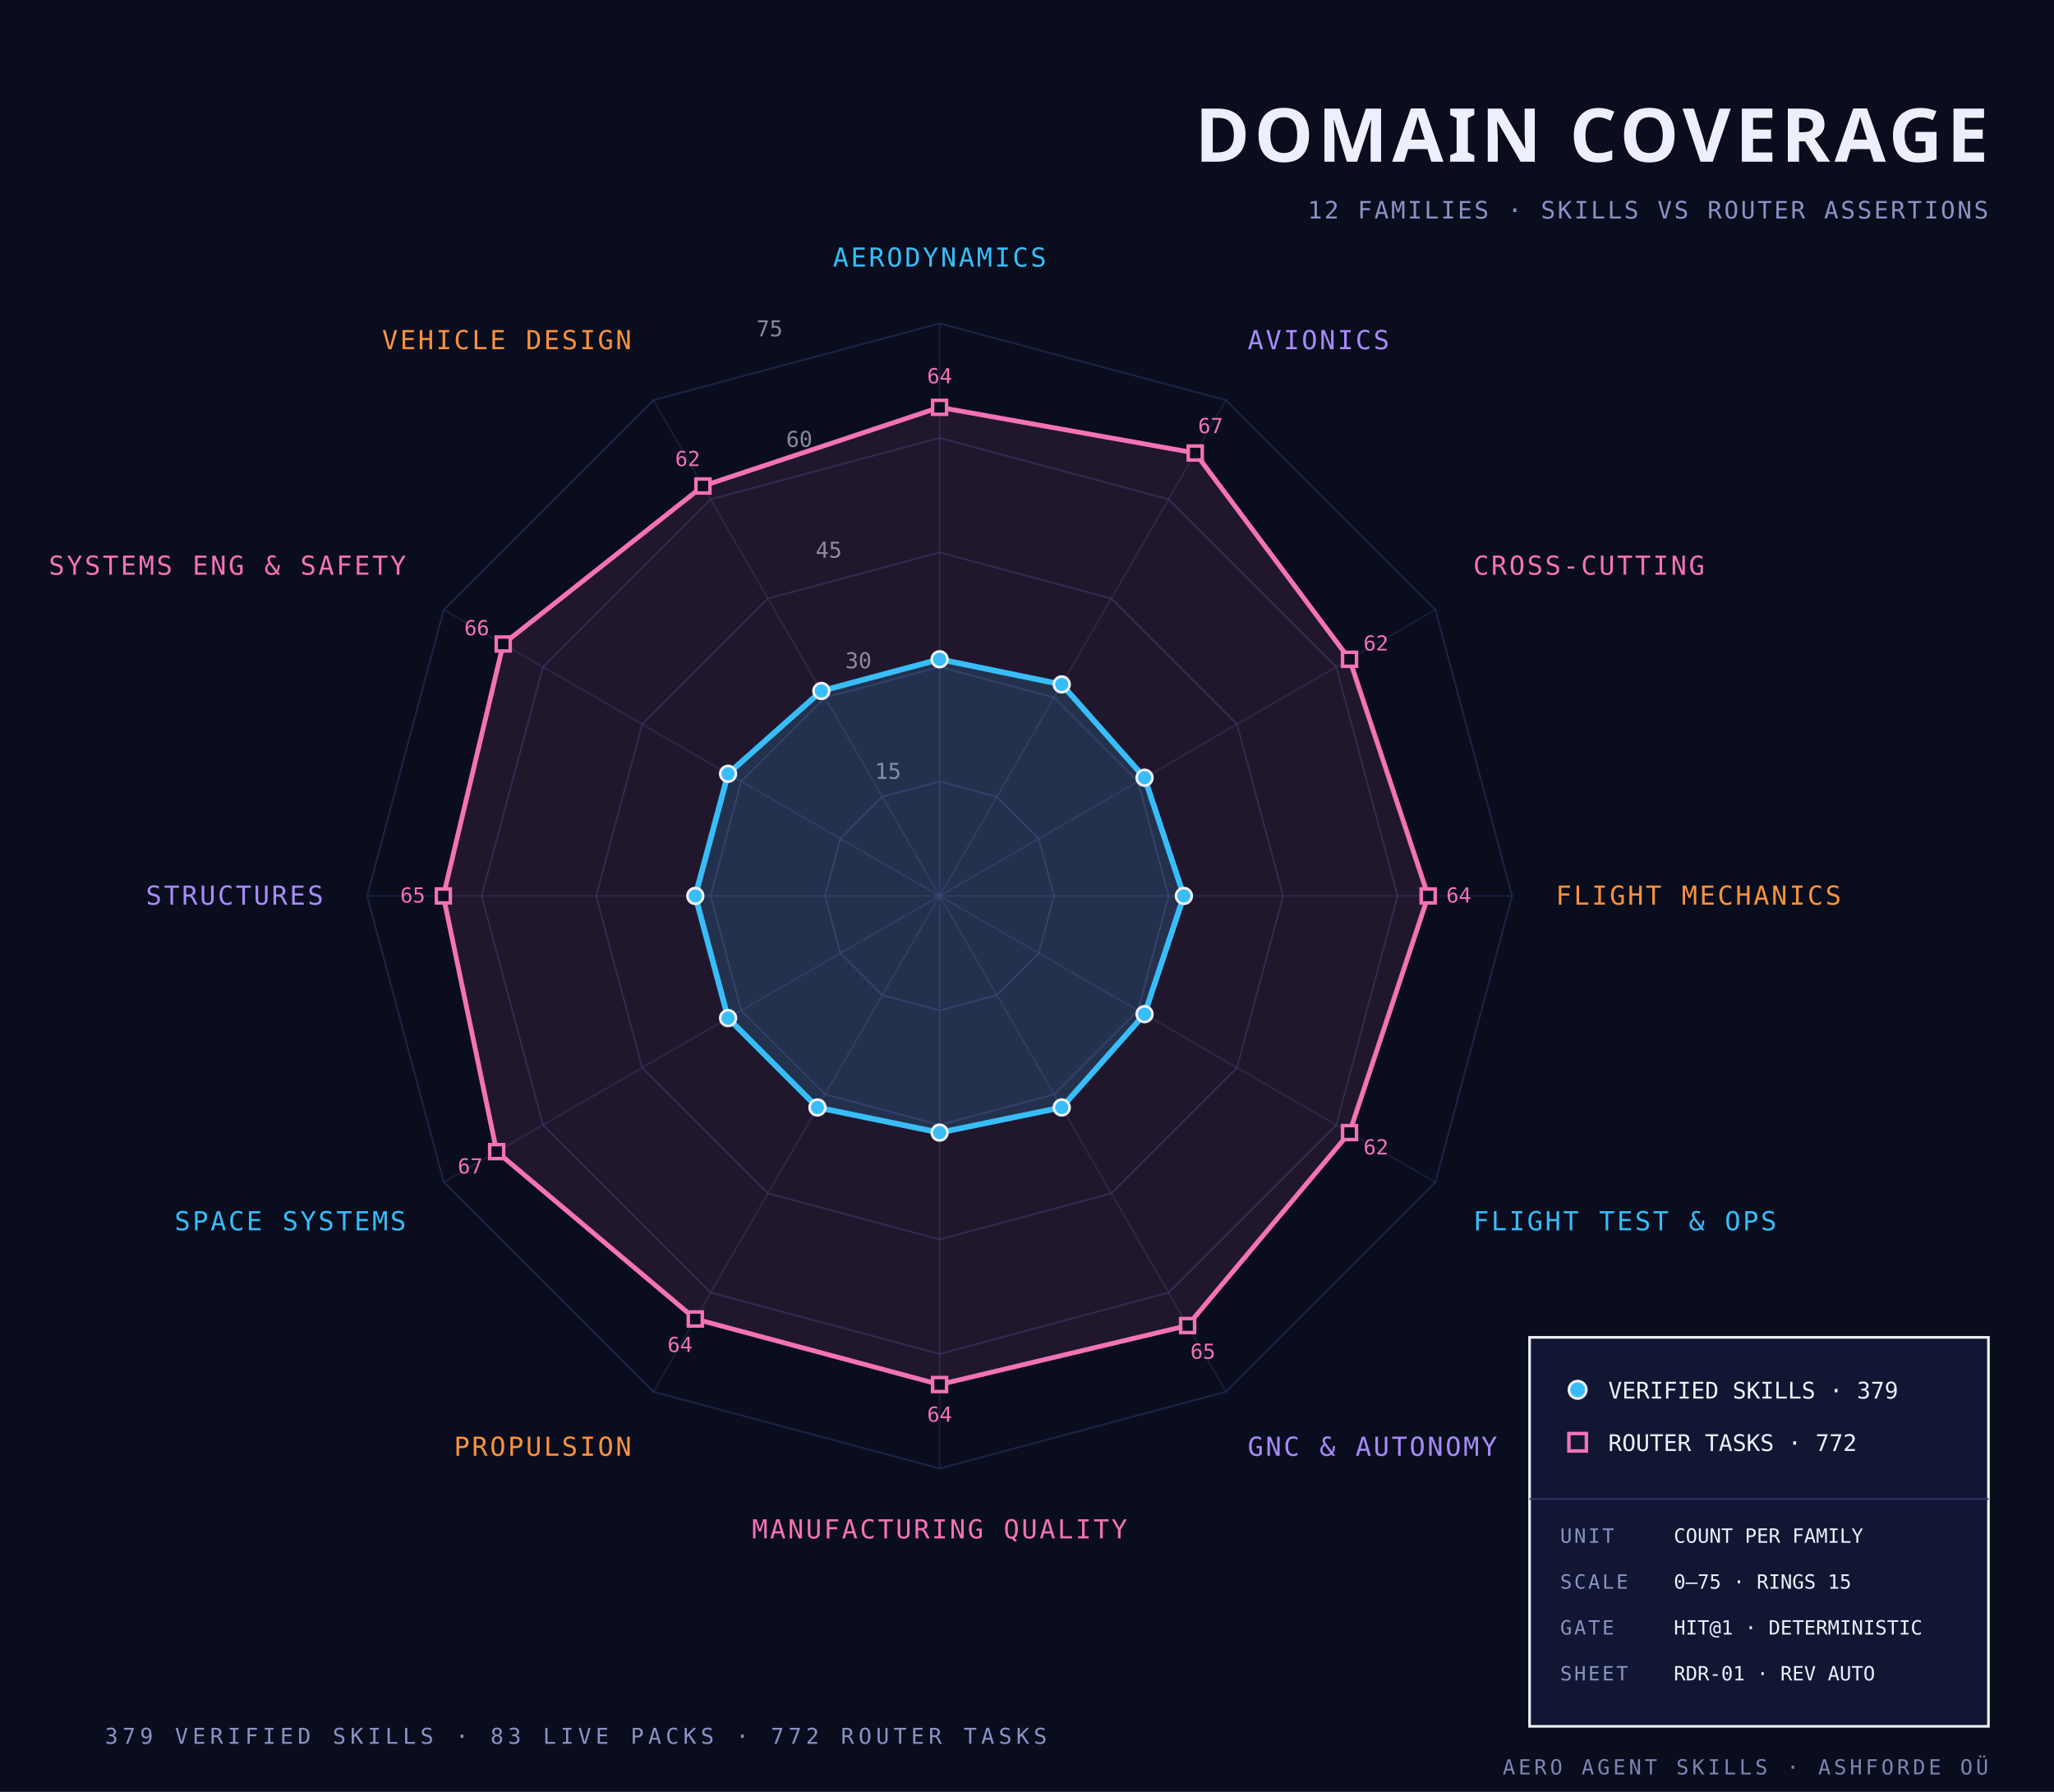
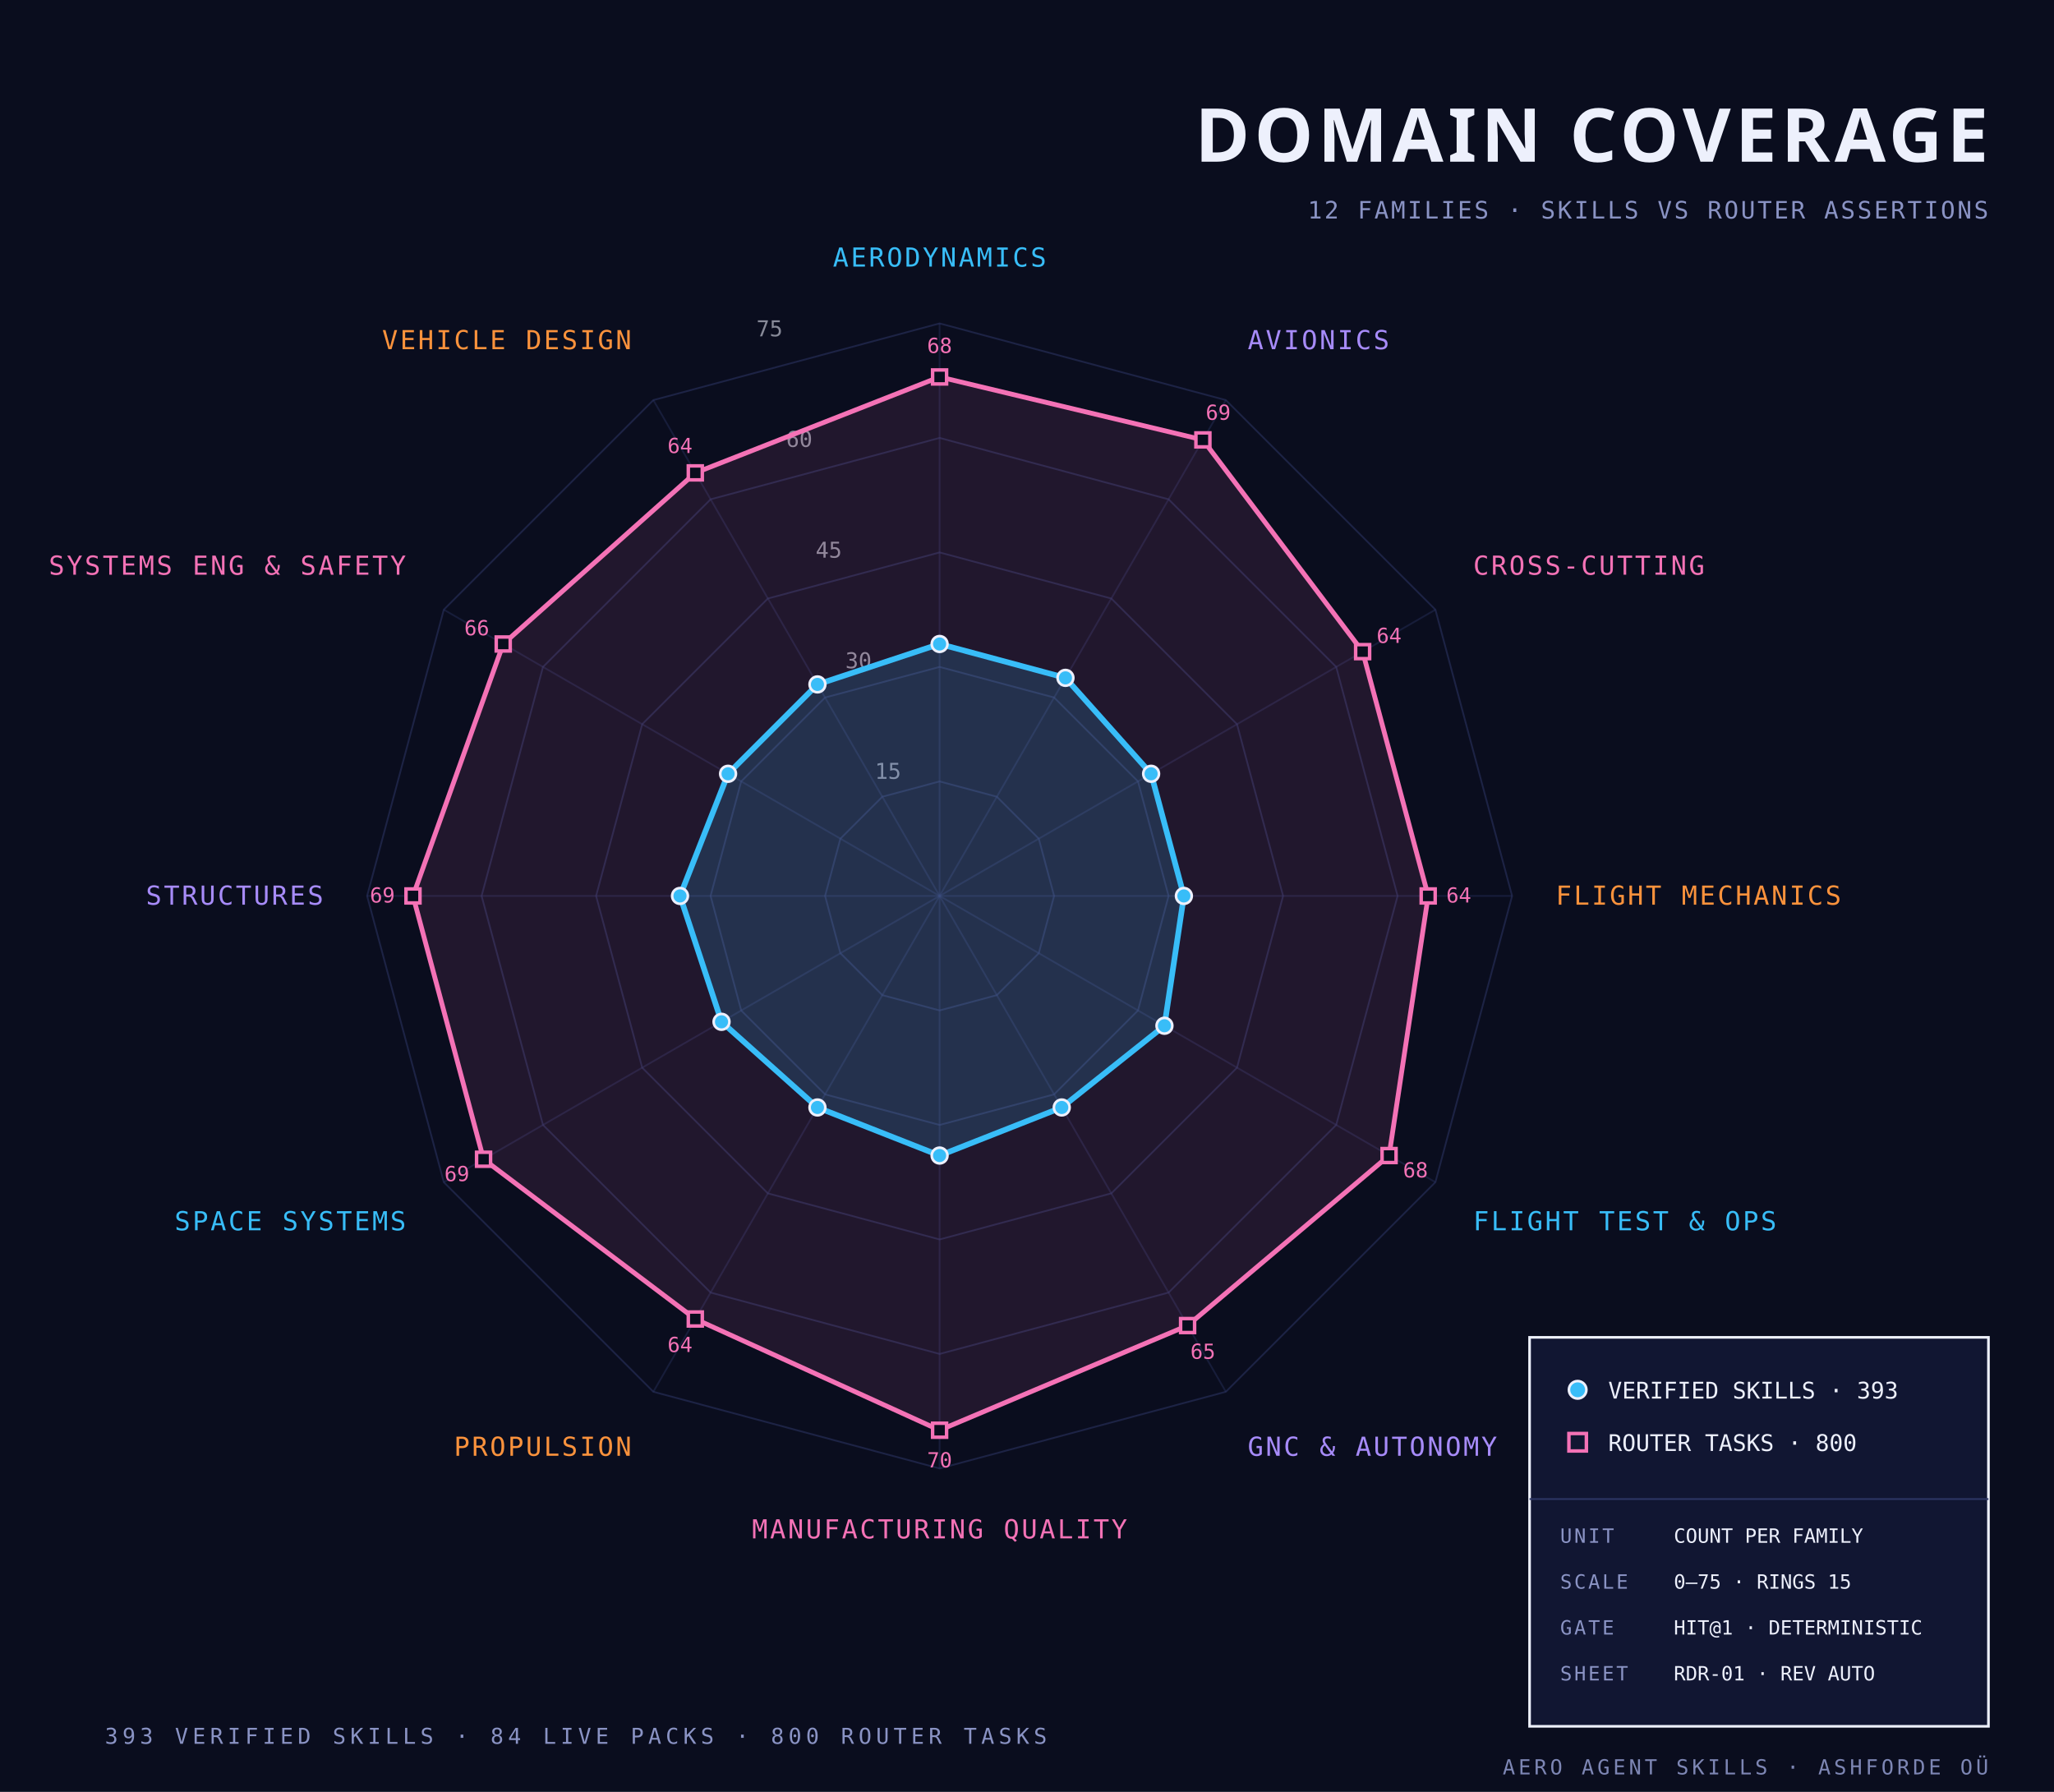
<svg xmlns="http://www.w3.org/2000/svg" width="940" height="820" viewBox="0 0 940 820">
  <style>
    .mono { font-family: "JetBrains Mono", "IBM Plex Mono", "Menlo", monospace; }
    .cond { font-family: "Barlow Condensed", "DIN Condensed", "Arial Narrow", sans-serif; font-weight: 700; text-transform: uppercase; }
    .serif { font-family: "Instrument Serif", Georgia, serif; font-style: italic; }
  </style>
  <rect width="940" height="820" fill="#0a0d1e" />
  <polygon points="430.0,357.6 456.2,364.6 475.4,383.8 482.4,410.0 475.4,436.2 456.2,455.4 430.0,462.4 403.8,455.4 384.6,436.2 377.6,410.0 384.6,383.8 403.8,364.6" fill="none" stroke="#2c3564" stroke-width="0.8" stroke-opacity="0.55" />
  <polygon points="430.0,305.2 482.4,319.2 520.8,357.6 534.8,410.0 520.8,462.4 482.4,500.8 430.0,514.8 377.6,500.8 339.2,462.4 325.2,410.0 339.2,357.6 377.6,319.2" fill="none" stroke="#2c3564" stroke-width="0.8" stroke-opacity="0.55" />
  <polygon points="430.0,252.8 508.6,273.9 566.1,331.4 587.2,410.0 566.1,488.6 508.6,546.1 430.0,567.2 351.4,546.1 293.9,488.6 272.8,410.0 293.9,331.4 351.4,273.9" fill="none" stroke="#2c3564" stroke-width="0.8" stroke-opacity="0.55" />
  <polygon points="430.0,200.4 534.8,228.5 611.5,305.2 639.6,410.0 611.5,514.8 534.8,591.5 430.0,619.6 325.2,591.5 248.5,514.8 220.4,410.0 248.5,305.2 325.2,228.5" fill="none" stroke="#2c3564" stroke-width="0.8" stroke-opacity="0.55" />
  <polygon points="430.0,148.0 561.0,183.1 656.9,279.0 692.0,410.0 656.9,541.0 561.0,636.9 430.0,672.0 299.0,636.9 203.1,541.0 168.0,410.0 203.1,279.0 299.0,183.1" fill="none" stroke="#2c3564" stroke-width="0.8" stroke-opacity="0.55" />
  <line x1="430" y1="410" x2="430.0" y2="148.0" stroke="#2c3564" stroke-width="0.8" stroke-opacity="0.4" />
  <line x1="430" y1="410" x2="561.0" y2="183.1" stroke="#2c3564" stroke-width="0.8" stroke-opacity="0.4" />
  <line x1="430" y1="410" x2="656.9" y2="279.0" stroke="#2c3564" stroke-width="0.8" stroke-opacity="0.4" />
  <line x1="430" y1="410" x2="692.0" y2="410.0" stroke="#2c3564" stroke-width="0.8" stroke-opacity="0.4" />
  <line x1="430" y1="410" x2="656.9" y2="541.0" stroke="#2c3564" stroke-width="0.8" stroke-opacity="0.4" />
  <line x1="430" y1="410" x2="561.0" y2="636.9" stroke="#2c3564" stroke-width="0.8" stroke-opacity="0.4" />
  <line x1="430" y1="410" x2="430.0" y2="672.0" stroke="#2c3564" stroke-width="0.8" stroke-opacity="0.4" />
  <line x1="430" y1="410" x2="299.0" y2="636.9" stroke="#2c3564" stroke-width="0.8" stroke-opacity="0.4" />
  <line x1="430" y1="410" x2="203.1" y2="541.0" stroke="#2c3564" stroke-width="0.8" stroke-opacity="0.4" />
  <line x1="430" y1="410" x2="168.0" y2="410.0" stroke="#2c3564" stroke-width="0.8" stroke-opacity="0.4" />
  <line x1="430" y1="410" x2="203.1" y2="279.0" stroke="#2c3564" stroke-width="0.8" stroke-opacity="0.4" />
  <line x1="430" y1="410" x2="299.0" y2="183.1" stroke="#2c3564" stroke-width="0.8" stroke-opacity="0.4" />
  <text class="mono" x="412.4" y="356.4" text-anchor="end" font-size="10" fill="#edf0fc" opacity="0.55">15</text>
  <text class="mono" x="398.9" y="305.8" text-anchor="end" font-size="10" fill="#edf0fc" opacity="0.55">30</text>
  <text class="mono" x="385.3" y="255.2" text-anchor="end" font-size="10" fill="#edf0fc" opacity="0.55">45</text>
  <text class="mono" x="371.8" y="204.5" text-anchor="end" font-size="10" fill="#edf0fc" opacity="0.55">60</text>
  <text class="mono" x="358.2" y="153.9" text-anchor="end" font-size="10" fill="#edf0fc" opacity="0.55">75</text>
  <text class="mono" x="430.0" y="122.0" text-anchor="middle" font-size="12" fill="#38bdf8" letter-spacing="1">AERODYNAMICS</text>
  <text class="mono" x="571.0" y="159.8" text-anchor="start" font-size="12" fill="#a78bfa" letter-spacing="1">AVIONICS</text>
  <text class="mono" x="674.2" y="263.0" text-anchor="start" font-size="12" fill="#f472b6" letter-spacing="1">CROSS-CUTTING</text>
  <text class="mono" x="712.0" y="414.0" text-anchor="start" font-size="12" fill="#fb923c" letter-spacing="1">FLIGHT MECHANICS</text>
  <text class="mono" x="674.2" y="563.0" text-anchor="start" font-size="12" fill="#38bdf8" letter-spacing="1">FLIGHT TEST &amp; OPS</text>
  <text class="mono" x="571.0" y="666.2" text-anchor="start" font-size="12" fill="#a78bfa" letter-spacing="1">GNC &amp; AUTONOMY</text>
  <text class="mono" x="430.0" y="704.0" text-anchor="middle" font-size="12" fill="#f472b6" letter-spacing="1">MANUFACTURING QUALITY</text>
  <text class="mono" x="289.0" y="666.2" text-anchor="end" font-size="12" fill="#fb923c" letter-spacing="1">PROPULSION</text>
  <text class="mono" x="185.8" y="563.0" text-anchor="end" font-size="12" fill="#38bdf8" letter-spacing="1">SPACE SYSTEMS</text>
  <text class="mono" x="148.0" y="414.0" text-anchor="end" font-size="12" fill="#a78bfa" letter-spacing="1">STRUCTURES</text>
  <text class="mono" x="185.8" y="263.0" text-anchor="end" font-size="12" fill="#f472b6" letter-spacing="1">SYSTEMS ENG &amp; SAFETY</text>
  <text class="mono" x="289.0" y="159.8" text-anchor="end" font-size="12" fill="#fb923c" letter-spacing="1">VEHICLE DESIGN</text>
-   <polygon points="430.0,186.4 547.0,207.3 617.6,301.7 653.6,410.0 617.6,518.3 543.5,606.6 430.0,633.6 318.2,603.6 227.3,527.0 202.9,410.0 230.3,294.7 321.7,222.4" fill="#f472b6" fill-opacity="0.10" stroke="#f472b6" stroke-width="2.2" />
-   <rect x="426.8" y="183.2" width="6.4" height="6.4" fill="#0a0d1e" stroke="#f472b6" stroke-width="1.6" />
-   <rect x="543.8" y="204.1" width="6.4" height="6.4" fill="#0a0d1e" stroke="#f472b6" stroke-width="1.6" />
-   <rect x="614.4" y="298.5" width="6.4" height="6.4" fill="#0a0d1e" stroke="#f472b6" stroke-width="1.6" />
+   <polygon points="430.0,172.5 550.5,201.3 623.6,298.2 653.6,410.0 635.7,528.8 543.5,606.6 430.0,654.5 318.2,603.6 221.3,530.5 189.0,410.0 230.3,294.7 318.2,216.4" fill="#f472b6" fill-opacity="0.10" stroke="#f472b6" stroke-width="2.2" />
+   <rect x="426.8" y="169.3" width="6.4" height="6.4" fill="#0a0d1e" stroke="#f472b6" stroke-width="1.6" />
+   <rect x="547.3" y="198.1" width="6.4" height="6.4" fill="#0a0d1e" stroke="#f472b6" stroke-width="1.6" />
+   <rect x="620.4" y="295.0" width="6.4" height="6.4" fill="#0a0d1e" stroke="#f472b6" stroke-width="1.6" />
  <rect x="650.4" y="406.8" width="6.4" height="6.4" fill="#0a0d1e" stroke="#f472b6" stroke-width="1.6" />
-   <rect x="614.4" y="515.1" width="6.4" height="6.4" fill="#0a0d1e" stroke="#f472b6" stroke-width="1.6" />
+   <rect x="632.5" y="525.6" width="6.4" height="6.4" fill="#0a0d1e" stroke="#f472b6" stroke-width="1.6" />
  <rect x="540.3" y="603.4" width="6.4" height="6.4" fill="#0a0d1e" stroke="#f472b6" stroke-width="1.6" />
-   <rect x="426.8" y="630.4" width="6.4" height="6.4" fill="#0a0d1e" stroke="#f472b6" stroke-width="1.6" />
+   <rect x="426.8" y="651.3" width="6.4" height="6.4" fill="#0a0d1e" stroke="#f472b6" stroke-width="1.6" />
  <rect x="315.0" y="600.4" width="6.4" height="6.4" fill="#0a0d1e" stroke="#f472b6" stroke-width="1.6" />
-   <rect x="224.1" y="523.8" width="6.4" height="6.4" fill="#0a0d1e" stroke="#f472b6" stroke-width="1.6" />
-   <rect x="199.7" y="406.8" width="6.4" height="6.4" fill="#0a0d1e" stroke="#f472b6" stroke-width="1.6" />
+   <rect x="218.1" y="527.3" width="6.4" height="6.4" fill="#0a0d1e" stroke="#f472b6" stroke-width="1.6" />
+   <rect x="185.8" y="406.8" width="6.4" height="6.4" fill="#0a0d1e" stroke="#f472b6" stroke-width="1.6" />
  <rect x="227.1" y="291.5" width="6.4" height="6.4" fill="#0a0d1e" stroke="#f472b6" stroke-width="1.6" />
-   <rect x="318.5" y="219.2" width="6.4" height="6.4" fill="#0a0d1e" stroke="#f472b6" stroke-width="1.6" />
-   <polygon points="430.0,301.7 485.9,313.2 523.8,355.9 541.8,410.0 523.8,464.1 485.9,506.8 430.0,518.3 374.1,506.8 333.2,465.9 318.2,410.0 333.2,354.1 375.9,316.2" fill="#38bdf8" fill-opacity="0.16" stroke="#38bdf8" stroke-width="2.6" />
-   <circle cx="430.0" cy="301.7" r="3.6" fill="#38bdf8" stroke="#edf0fc" stroke-width="1.2" />
-   <circle cx="485.9" cy="313.2" r="3.6" fill="#38bdf8" stroke="#edf0fc" stroke-width="1.2" />
-   <circle cx="523.8" cy="355.9" r="3.6" fill="#38bdf8" stroke="#edf0fc" stroke-width="1.2" />
+   <rect x="315.0" y="213.2" width="6.4" height="6.4" fill="#0a0d1e" stroke="#f472b6" stroke-width="1.6" />
+   <polygon points="430.0,294.7 487.6,310.2 526.8,354.1 541.8,410.0 532.9,469.4 485.9,506.8 430.0,528.8 374.1,506.8 330.2,467.6 311.2,410.0 333.2,354.1 374.1,313.2" fill="#38bdf8" fill-opacity="0.16" stroke="#38bdf8" stroke-width="2.6" />
+   <circle cx="430.0" cy="294.7" r="3.6" fill="#38bdf8" stroke="#edf0fc" stroke-width="1.2" />
+   <circle cx="487.6" cy="310.2" r="3.6" fill="#38bdf8" stroke="#edf0fc" stroke-width="1.2" />
+   <circle cx="526.8" cy="354.1" r="3.6" fill="#38bdf8" stroke="#edf0fc" stroke-width="1.2" />
  <circle cx="541.8" cy="410.0" r="3.6" fill="#38bdf8" stroke="#edf0fc" stroke-width="1.2" />
-   <circle cx="523.8" cy="464.1" r="3.6" fill="#38bdf8" stroke="#edf0fc" stroke-width="1.2" />
+   <circle cx="532.9" cy="469.4" r="3.6" fill="#38bdf8" stroke="#edf0fc" stroke-width="1.2" />
  <circle cx="485.9" cy="506.8" r="3.6" fill="#38bdf8" stroke="#edf0fc" stroke-width="1.2" />
-   <circle cx="430.0" cy="518.3" r="3.6" fill="#38bdf8" stroke="#edf0fc" stroke-width="1.2" />
+   <circle cx="430.0" cy="528.8" r="3.6" fill="#38bdf8" stroke="#edf0fc" stroke-width="1.2" />
  <circle cx="374.1" cy="506.8" r="3.6" fill="#38bdf8" stroke="#edf0fc" stroke-width="1.2" />
-   <circle cx="333.2" cy="465.9" r="3.6" fill="#38bdf8" stroke="#edf0fc" stroke-width="1.2" />
-   <circle cx="318.2" cy="410.0" r="3.6" fill="#38bdf8" stroke="#edf0fc" stroke-width="1.2" />
+   <circle cx="330.2" cy="467.6" r="3.6" fill="#38bdf8" stroke="#edf0fc" stroke-width="1.2" />
+   <circle cx="311.2" cy="410.0" r="3.6" fill="#38bdf8" stroke="#edf0fc" stroke-width="1.2" />
  <circle cx="333.2" cy="354.1" r="3.6" fill="#38bdf8" stroke="#edf0fc" stroke-width="1.2" />
-   <circle cx="375.9" cy="316.2" r="3.6" fill="#38bdf8" stroke="#edf0fc" stroke-width="1.2" />
-   <text class="mono" x="430.0" y="175.4" text-anchor="middle" font-size="9.5" fill="#f472b6">64</text>
-   <text class="mono" x="554.0" y="198.2" text-anchor="middle" font-size="9.5" fill="#f472b6">67</text>
-   <text class="mono" x="629.7" y="297.7" text-anchor="middle" font-size="9.5" fill="#f472b6">62</text>
+   <circle cx="374.1" cy="313.2" r="3.6" fill="#38bdf8" stroke="#edf0fc" stroke-width="1.2" />
+   <text class="mono" x="430.0" y="161.5" text-anchor="middle" font-size="9.5" fill="#f472b6">68</text>
+   <text class="mono" x="557.5" y="192.1" text-anchor="middle" font-size="9.5" fill="#f472b6">69</text>
+   <text class="mono" x="635.7" y="294.2" text-anchor="middle" font-size="9.5" fill="#f472b6">64</text>
  <text class="mono" x="667.6" y="413.0" text-anchor="middle" font-size="9.5" fill="#f472b6">64</text>
-   <text class="mono" x="629.7" y="528.3" text-anchor="middle" font-size="9.5" fill="#f472b6">62</text>
+   <text class="mono" x="647.8" y="538.8" text-anchor="middle" font-size="9.5" fill="#f472b6">68</text>
  <text class="mono" x="550.5" y="621.8" text-anchor="middle" font-size="9.5" fill="#f472b6">65</text>
-   <text class="mono" x="430.0" y="650.6" text-anchor="middle" font-size="9.5" fill="#f472b6">64</text>
+   <text class="mono" x="430.0" y="671.5" text-anchor="middle" font-size="9.5" fill="#f472b6">70</text>
  <text class="mono" x="311.2" y="618.7" text-anchor="middle" font-size="9.5" fill="#f472b6">64</text>
-   <text class="mono" x="215.2" y="537.0" text-anchor="middle" font-size="9.5" fill="#f472b6">67</text>
-   <text class="mono" x="188.9" y="413.0" text-anchor="middle" font-size="9.5" fill="#f472b6">65</text>
+   <text class="mono" x="209.1" y="540.5" text-anchor="middle" font-size="9.5" fill="#f472b6">69</text>
+   <text class="mono" x="175.0" y="413.0" text-anchor="middle" font-size="9.5" fill="#f472b6">69</text>
  <text class="mono" x="218.2" y="290.7" text-anchor="middle" font-size="9.5" fill="#f472b6">66</text>
-   <text class="mono" x="314.7" y="213.3" text-anchor="middle" font-size="9.5" fill="#f472b6">62</text>
+   <text class="mono" x="311.2" y="207.3" text-anchor="middle" font-size="9.5" fill="#f472b6">64</text>
  <text class="cond" x="910.0" y="74.0" text-anchor="end" font-size="34" fill="#edf0fc" letter-spacing="2">DOMAIN COVERAGE</text>
  <text class="mono" x="910.0" y="100.0" text-anchor="end" font-size="11" fill="#8a93c4" letter-spacing="1">12 FAMILIES · SKILLS VS ROUTER ASSERTIONS</text>
  <rect x="700" y="612" width="210" height="178" fill="#111632" stroke="#edf0fc" stroke-width="1.2" />
  <line x1="700" y1="686" x2="910" y2="686" stroke="#2c3564" stroke-width="0.8" />
  <circle cx="722" cy="636" r="4" fill="#38bdf8" stroke="#edf0fc" stroke-width="1.2" />
-   <text class="mono" x="736.0" y="640.0" text-anchor="start" font-size="10.5" fill="#edf0fc">VERIFIED SKILLS · 379</text>
+   <text class="mono" x="736.0" y="640.0" text-anchor="start" font-size="10.5" fill="#edf0fc">VERIFIED SKILLS · 393</text>
  <rect x="718" y="656" width="8" height="8" fill="none" stroke="#f472b6" stroke-width="1.6" />
-   <text class="mono" x="736.0" y="664.0" text-anchor="start" font-size="10.5" fill="#edf0fc">ROUTER TASKS · 772</text>
+   <text class="mono" x="736.0" y="664.0" text-anchor="start" font-size="10.5" fill="#edf0fc">ROUTER TASKS · 800</text>
  <text class="mono" x="714.0" y="706.0" text-anchor="start" font-size="9" fill="#8a93c4" letter-spacing="1">UNIT</text>
  <text class="mono" x="766.0" y="706.0" text-anchor="start" font-size="9" fill="#edf0fc">COUNT PER FAMILY</text>
  <text class="mono" x="714.0" y="727.0" text-anchor="start" font-size="9" fill="#8a93c4" letter-spacing="1">SCALE</text>
  <text class="mono" x="766.0" y="727.0" text-anchor="start" font-size="9" fill="#edf0fc">0–75 · RINGS 15</text>
  <text class="mono" x="714.0" y="748.0" text-anchor="start" font-size="9" fill="#8a93c4" letter-spacing="1">GATE</text>
  <text class="mono" x="766.0" y="748.0" text-anchor="start" font-size="9" fill="#edf0fc">HIT@1 · DETERMINISTIC</text>
  <text class="mono" x="714.0" y="769.0" text-anchor="start" font-size="9" fill="#8a93c4" letter-spacing="1">SHEET</text>
  <text class="mono" x="766.0" y="769.0" text-anchor="start" font-size="9" fill="#edf0fc">RDR-01 · REV AUTO</text>
-   <text class="mono" x="48.0" y="798.0" text-anchor="start" font-size="10" fill="#8a93c4" letter-spacing="2">379 VERIFIED SKILLS · 83 LIVE PACKS · 772 ROUTER TASKS</text>
+   <text class="mono" x="48.0" y="798.0" text-anchor="start" font-size="10" fill="#8a93c4" letter-spacing="2">393 VERIFIED SKILLS · 84 LIVE PACKS · 800 ROUTER TASKS</text>
  <text class="mono" x="910.0" y="812.0" text-anchor="end" font-size="9.5" fill="#8a93c4" letter-spacing="1.5" opacity="0.9">AERO AGENT SKILLS · ASHFORDE OÜ</text>
</svg>
